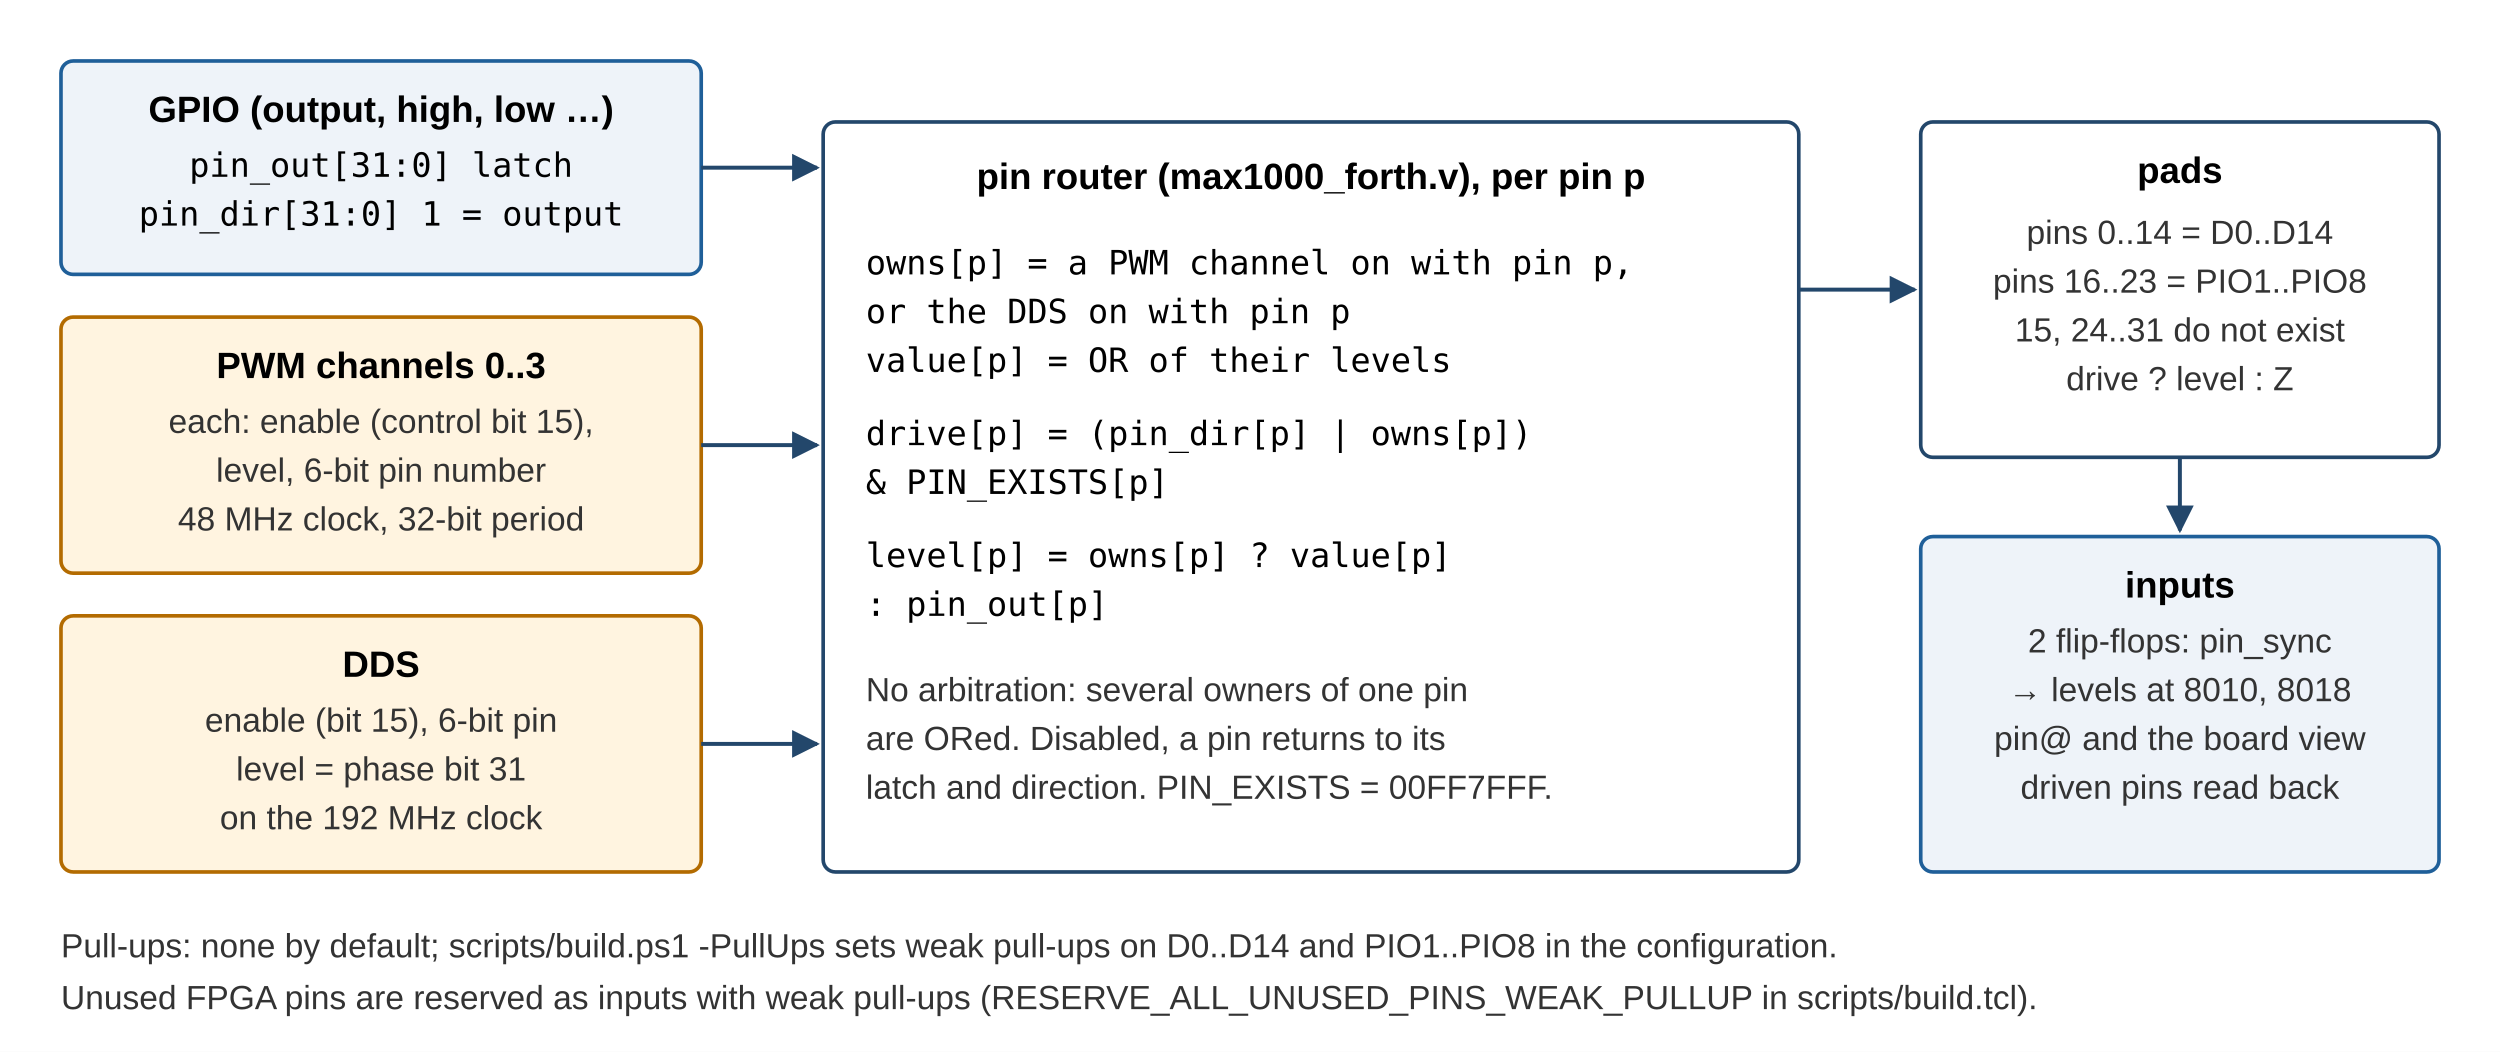
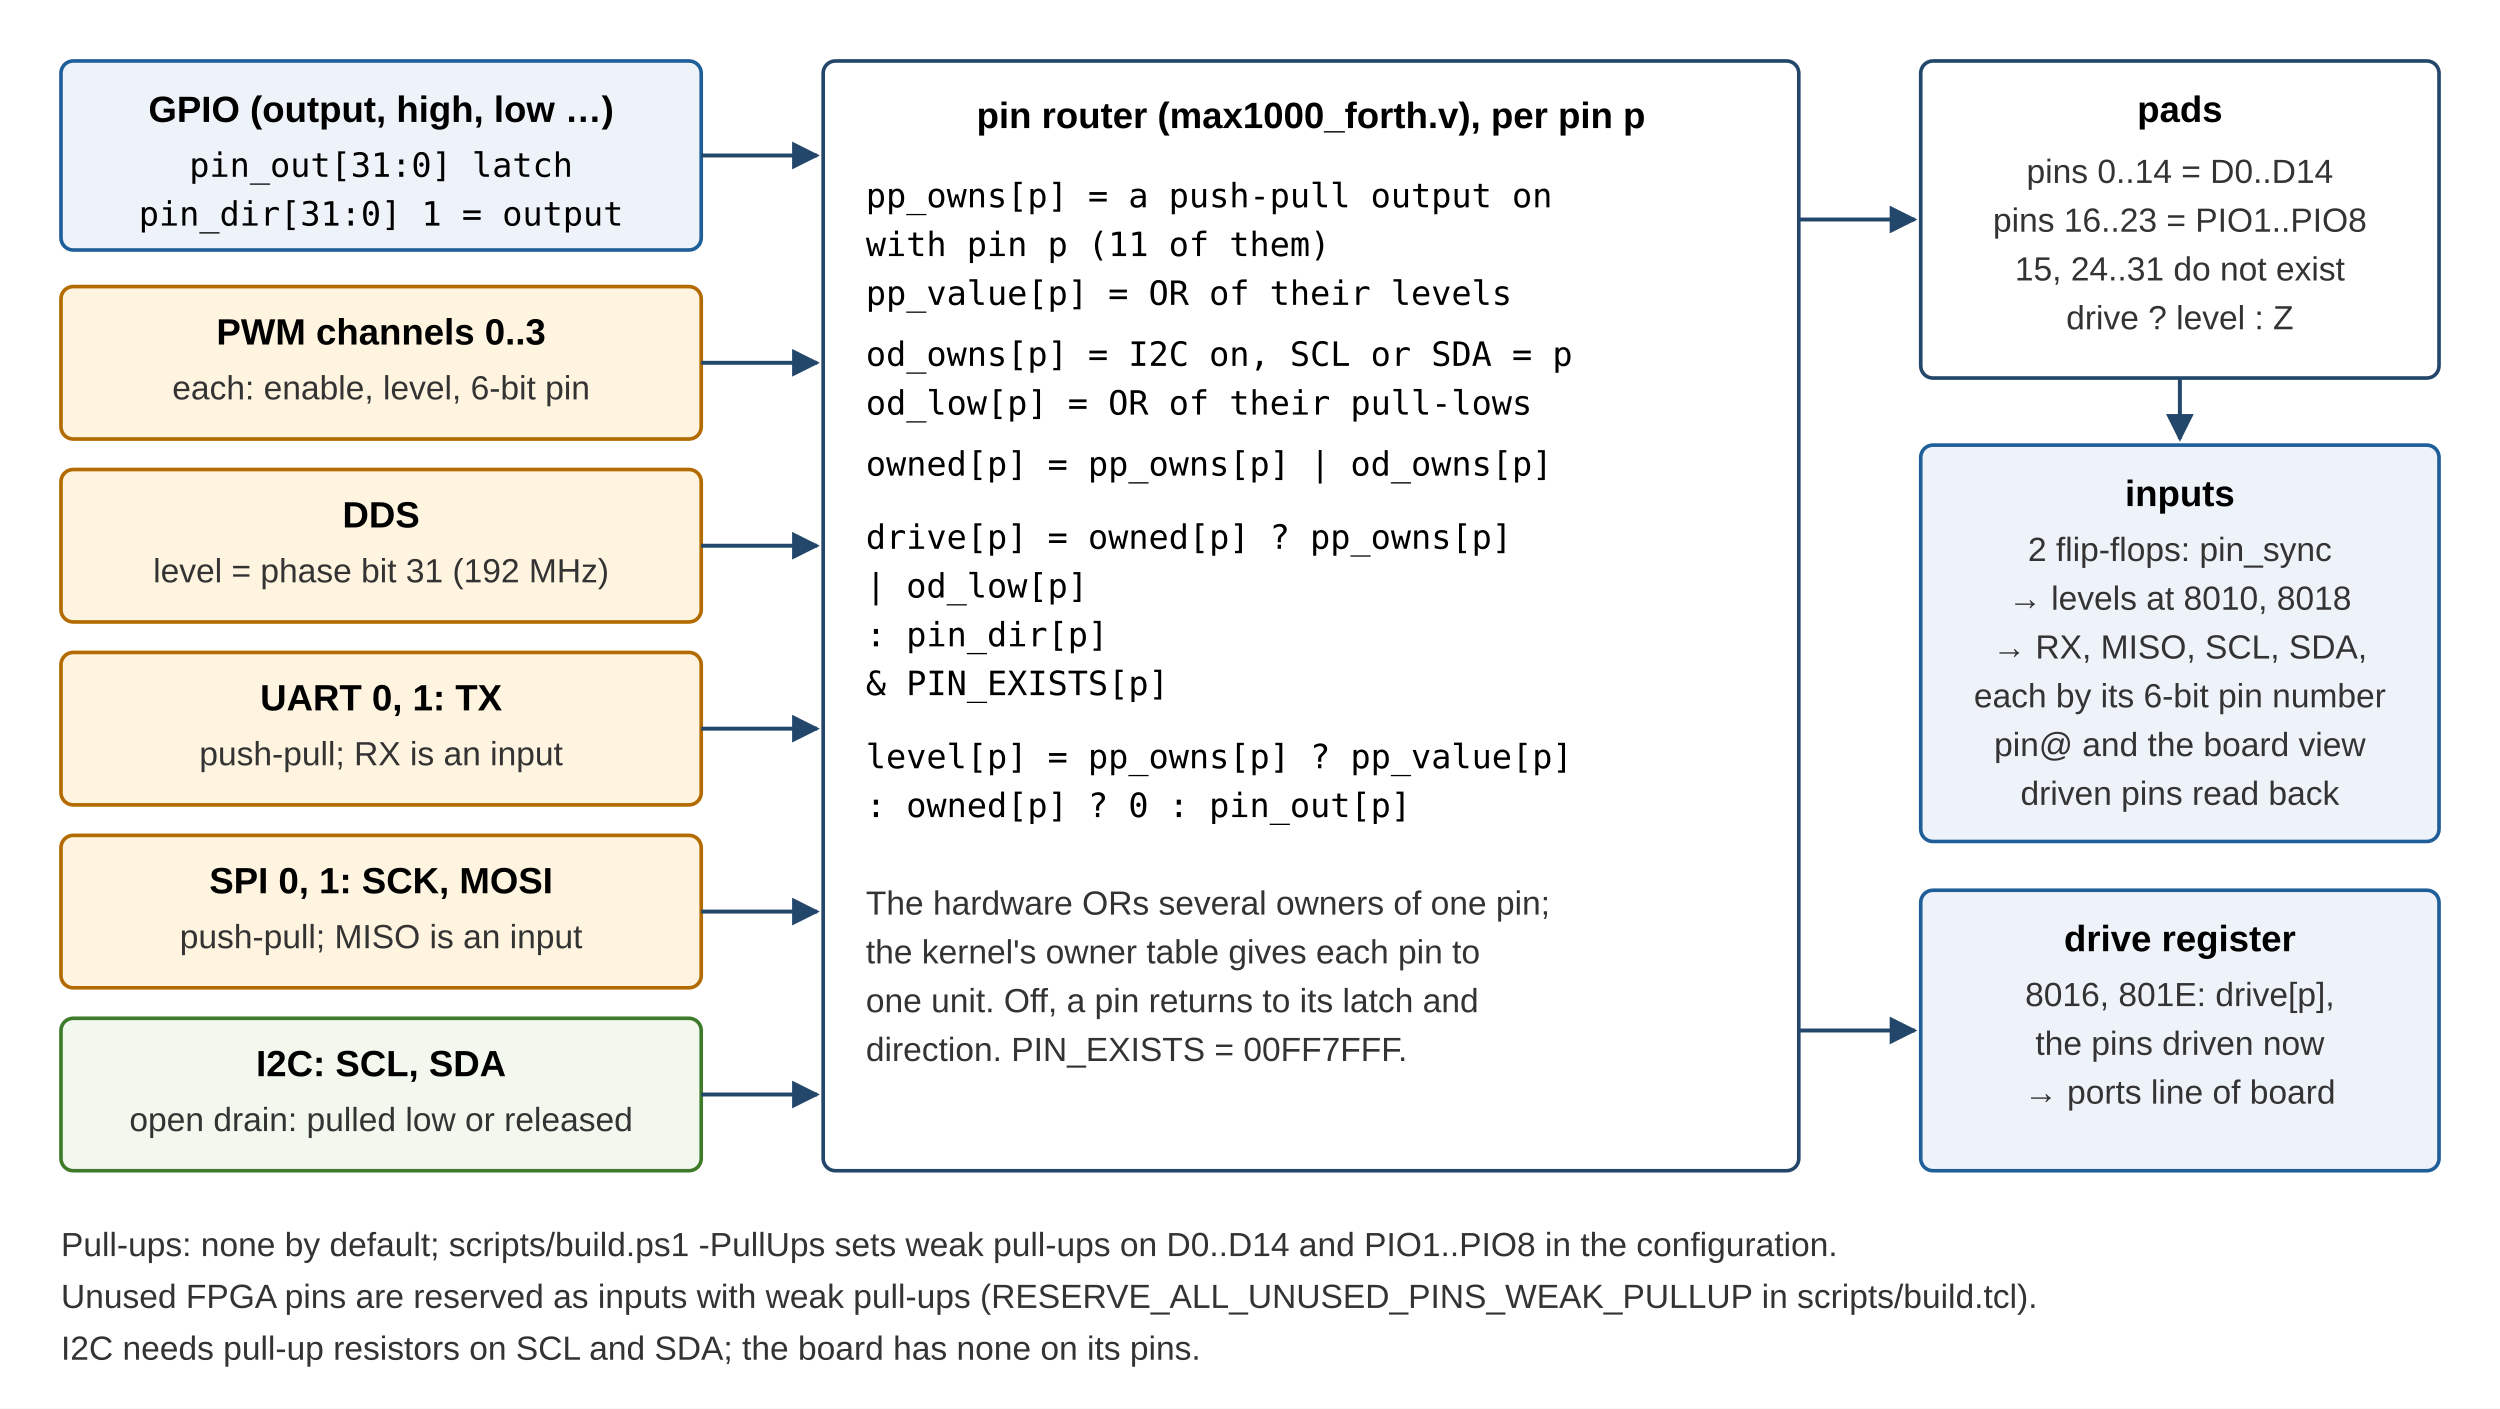
- <svg xmlns="http://www.w3.org/2000/svg" viewBox="0 0 820 345" font-family="Segoe UI, Arial, sans-serif" font-size="12">
+ <svg xmlns="http://www.w3.org/2000/svg" viewBox="0 0 820 462" font-family="Segoe UI, Arial, sans-serif" font-size="12">
  <defs>
    <marker id="a" viewBox="0 0 10 10" refX="9" refY="5" markerWidth="7" markerHeight="7" orient="auto-start-reverse">
      <path d="M0,0 L10,5 L0,10 z" fill="#23476b" />
    </marker>
    <style>
      .box{fill:#fff;stroke:#23476b;stroke-width:1.2}
      .pp{fill:#fff4e0;stroke:#b36b00;stroke-width:1.2}
      .od{fill:#f3f8ef;stroke:#3d7a2a;stroke-width:1.2}
      .g{fill:#eef3f9;stroke:#1f5f99;stroke-width:1.2}
      .t{font-weight:600;font-size:12px}
      .s{font-size:11px;fill:#333}
-       .f{font-family:Consolas,monospace;font-size:11px}
+       .f{font-family:Consolas,monospace;font-size:11px;white-space:pre}
      .ln{stroke:#23476b;stroke-width:1.3;fill:none}
    </style>
  </defs>
-   <rect width="820" height="345" fill="#fff" />
-   <rect class="g" x="20" y="20" width="210" height="70" rx="4" />
+   <rect width="820" height="462" fill="#fff" />
+   <rect class="g" x="20" y="20" width="210" height="62" rx="4" />
  <text class="t" x="125" y="40" text-anchor="middle">GPIO (output, high, low …)</text>
  <text class="f" x="125" y="58" text-anchor="middle">pin_out[31:0] latch</text>
  <text class="f" x="125" y="74" text-anchor="middle">pin_dir[31:0] 1 = output</text>
-   <rect class="pp" x="20" y="104" width="210" height="84" rx="4" />
-   <text class="t" x="125" y="124" text-anchor="middle">PWM channels 0..3</text>
-   <text class="s" x="125" y="142" text-anchor="middle">each: enable (control bit 15),</text>
-   <text class="s" x="125" y="158" text-anchor="middle">level, 6-bit pin number</text>
-   <text class="s" x="125" y="174" text-anchor="middle">48 MHz clock, 32-bit period</text>
-   <rect class="pp" x="20" y="202" width="210" height="84" rx="4" />
-   <text class="t" x="125" y="222" text-anchor="middle">DDS</text>
-   <text class="s" x="125" y="240" text-anchor="middle">enable (bit 15), 6-bit pin</text>
-   <text class="s" x="125" y="256" text-anchor="middle">level = phase bit 31</text>
-   <text class="s" x="125" y="272" text-anchor="middle">on the 192 MHz clock</text>
-   <rect class="box" x="270" y="40" width="320" height="246" rx="4" />
-   <text class="t" x="430" y="62" text-anchor="middle">pin router (max1000_forth.v), per pin p</text>
-   <text class="f" x="284" y="90">owns[p]  = a PWM channel on with pin p,</text>
-   <text class="f" x="284" y="106">           or the DDS on with pin p</text>
-   <text class="f" x="284" y="122">value[p] = OR of their levels</text>
-   <text class="f" x="284" y="146">drive[p] = (pin_dir[p] | owns[p])</text>
-   <text class="f" x="284" y="162">           &amp; PIN_EXISTS[p]</text>
-   <text class="f" x="284" y="186">level[p] = owns[p] ? value[p]</text>
-   <text class="f" x="284" y="202">                   : pin_out[p]</text>
-   <text class="s" x="284" y="230">No arbitration: several owners of one pin</text>
-   <text class="s" x="284" y="246">are ORed. Disabled, a pin returns to its</text>
-   <text class="s" x="284" y="262">latch and direction. PIN_EXISTS = 00FF7FFF.</text>
-   <rect class="box" x="630" y="40" width="170" height="110" rx="4" />
-   <text class="t" x="715" y="60" text-anchor="middle">pads</text>
-   <text class="s" x="715" y="80" text-anchor="middle">pins 0..14 = D0..D14</text>
-   <text class="s" x="715" y="96" text-anchor="middle">pins 16..23 = PIO1..PIO8</text>
-   <text class="s" x="715" y="112" text-anchor="middle">15, 24..31 do not exist</text>
-   <text class="s" x="715" y="128" text-anchor="middle">drive ? level : Z</text>
-   <rect class="g" x="630" y="176" width="170" height="110" rx="4" />
-   <text class="t" x="715" y="196" text-anchor="middle">inputs</text>
-   <text class="s" x="715" y="214" text-anchor="middle">2 flip-flops: pin_sync</text>
-   <text class="s" x="715" y="230" text-anchor="middle">→ levels at 8010, 8018</text>
-   <text class="s" x="715" y="246" text-anchor="middle">pin@ and the board view</text>
-   <text class="s" x="715" y="262" text-anchor="middle">driven pins read back</text>
-   <path class="ln" d="M230,55 L268,55" marker-end="url(#a)" />
-   <path class="ln" d="M230,146 L268,146" marker-end="url(#a)" />
-   <path class="ln" d="M230,244 L268,244" marker-end="url(#a)" />
-   <path class="ln" d="M590,95 L628,95" marker-end="url(#a)" />
-   <path class="ln" d="M715,150 L715,174" marker-end="url(#a)" />
-   <text class="s" x="20" y="314">Pull-ups: none by default; scripts/build.ps1 -PullUps sets weak pull-ups on D0..D14 and PIO1..PIO8 in the configuration.</text>
-   <text class="s" x="20" y="331">Unused FPGA pins are reserved as inputs with weak pull-ups (RESERVE_ALL_UNUSED_PINS_WEAK_PULLUP in scripts/build.tcl).</text>
+   <rect class="pp" x="20" y="94" width="210" height="50" rx="4" />
+   <text class="t" x="125" y="113" text-anchor="middle">PWM channels 0..3</text>
+   <text class="s" x="125" y="131" text-anchor="middle">each: enable, level, 6-bit pin</text>
+   <rect class="pp" x="20" y="154" width="210" height="50" rx="4" />
+   <text class="t" x="125" y="173" text-anchor="middle">DDS</text>
+   <text class="s" x="125" y="191" text-anchor="middle">level = phase bit 31 (192 MHz)</text>
+   <rect class="pp" x="20" y="214" width="210" height="50" rx="4" />
+   <text class="t" x="125" y="233" text-anchor="middle">UART 0, 1: TX</text>
+   <text class="s" x="125" y="251" text-anchor="middle">push-pull; RX is an input</text>
+   <rect class="pp" x="20" y="274" width="210" height="50" rx="4" />
+   <text class="t" x="125" y="293" text-anchor="middle">SPI 0, 1: SCK, MOSI</text>
+   <text class="s" x="125" y="311" text-anchor="middle">push-pull; MISO is an input</text>
+   <rect class="od" x="20" y="334" width="210" height="50" rx="4" />
+   <text class="t" x="125" y="353" text-anchor="middle">I2C: SCL, SDA</text>
+   <text class="s" x="125" y="371" text-anchor="middle">open drain: pulled low or released</text>
+   <rect class="box" x="270" y="20" width="320" height="364" rx="4" />
+   <text class="t" x="430" y="42" text-anchor="middle">pin router (max1000_forth.v), per pin p</text>
+   <text class="f" x="284" y="68">pp_owns[p]  = a push-pull output on</text>
+   <text class="f" x="284" y="84">              with pin p (11 of them)</text>
+   <text class="f" x="284" y="100">pp_value[p] = OR of their levels</text>
+   <text class="f" x="284" y="120">od_owns[p]  = I2C on, SCL or SDA = p</text>
+   <text class="f" x="284" y="136">od_low[p]   = OR of their pull-lows</text>
+   <text class="f" x="284" y="156">owned[p] = pp_owns[p] | od_owns[p]</text>
+   <text class="f" x="284" y="180">drive[p] = owned[p] ? pp_owns[p]</text>
+   <text class="f" x="284" y="196">                    | od_low[p]</text>
+   <text class="f" x="284" y="212">                    : pin_dir[p]</text>
+   <text class="f" x="284" y="228">           &amp; PIN_EXISTS[p]</text>
+   <text class="f" x="284" y="252">level[p] = pp_owns[p] ? pp_value[p]</text>
+   <text class="f" x="284" y="268">         : owned[p] ? 0 : pin_out[p]</text>
+   <text class="s" x="284" y="300">The hardware ORs several owners of one pin;</text>
+   <text class="s" x="284" y="316">the kernel's owner table gives each pin to</text>
+   <text class="s" x="284" y="332">one unit. Off, a pin returns to its latch and</text>
+   <text class="s" x="284" y="348">direction. PIN_EXISTS = 00FF7FFF.</text>
+   <rect class="box" x="630" y="20" width="170" height="104" rx="4" />
+   <text class="t" x="715" y="40" text-anchor="middle">pads</text>
+   <text class="s" x="715" y="60" text-anchor="middle">pins 0..14 = D0..D14</text>
+   <text class="s" x="715" y="76" text-anchor="middle">pins 16..23 = PIO1..PIO8</text>
+   <text class="s" x="715" y="92" text-anchor="middle">15, 24..31 do not exist</text>
+   <text class="s" x="715" y="108" text-anchor="middle">drive ? level : Z</text>
+   <rect class="g" x="630" y="146" width="170" height="130" rx="4" />
+   <text class="t" x="715" y="166" text-anchor="middle">inputs</text>
+   <text class="s" x="715" y="184" text-anchor="middle">2 flip-flops: pin_sync</text>
+   <text class="s" x="715" y="200" text-anchor="middle">→ levels at 8010, 8018</text>
+   <text class="s" x="715" y="216" text-anchor="middle">→ RX, MISO, SCL, SDA,</text>
+   <text class="s" x="715" y="232" text-anchor="middle">each by its 6-bit pin number</text>
+   <text class="s" x="715" y="248" text-anchor="middle">pin@ and the board view</text>
+   <text class="s" x="715" y="264" text-anchor="middle">driven pins read back</text>
+   <rect class="g" x="630" y="292" width="170" height="92" rx="4" />
+   <text class="t" x="715" y="312" text-anchor="middle">drive register</text>
+   <text class="s" x="715" y="330" text-anchor="middle">8016, 801E: drive[p],</text>
+   <text class="s" x="715" y="346" text-anchor="middle">the pins driven now</text>
+   <text class="s" x="715" y="362" text-anchor="middle">→ ports line of board</text>
+   <path class="ln" d="M230,51 L268,51" marker-end="url(#a)" />
+   <path class="ln" d="M230,119 L268,119" marker-end="url(#a)" />
+   <path class="ln" d="M230,179 L268,179" marker-end="url(#a)" />
+   <path class="ln" d="M230,239 L268,239" marker-end="url(#a)" />
+   <path class="ln" d="M230,299 L268,299" marker-end="url(#a)" />
+   <path class="ln" d="M230,359 L268,359" marker-end="url(#a)" />
+   <path class="ln" d="M590,72 L628,72" marker-end="url(#a)" />
+   <path class="ln" d="M715,124 L715,144" marker-end="url(#a)" />
+   <path class="ln" d="M590,338 L628,338" marker-end="url(#a)" />
+   <text class="s" x="20" y="412">Pull-ups: none by default; scripts/build.ps1 -PullUps sets weak pull-ups on D0..D14 and PIO1..PIO8 in the configuration.</text>
+   <text class="s" x="20" y="429">Unused FPGA pins are reserved as inputs with weak pull-ups (RESERVE_ALL_UNUSED_PINS_WEAK_PULLUP in scripts/build.tcl).</text>
+   <text class="s" x="20" y="446">I2C needs pull-up resistors on SCL and SDA; the board has none on its pins.</text>
</svg>
